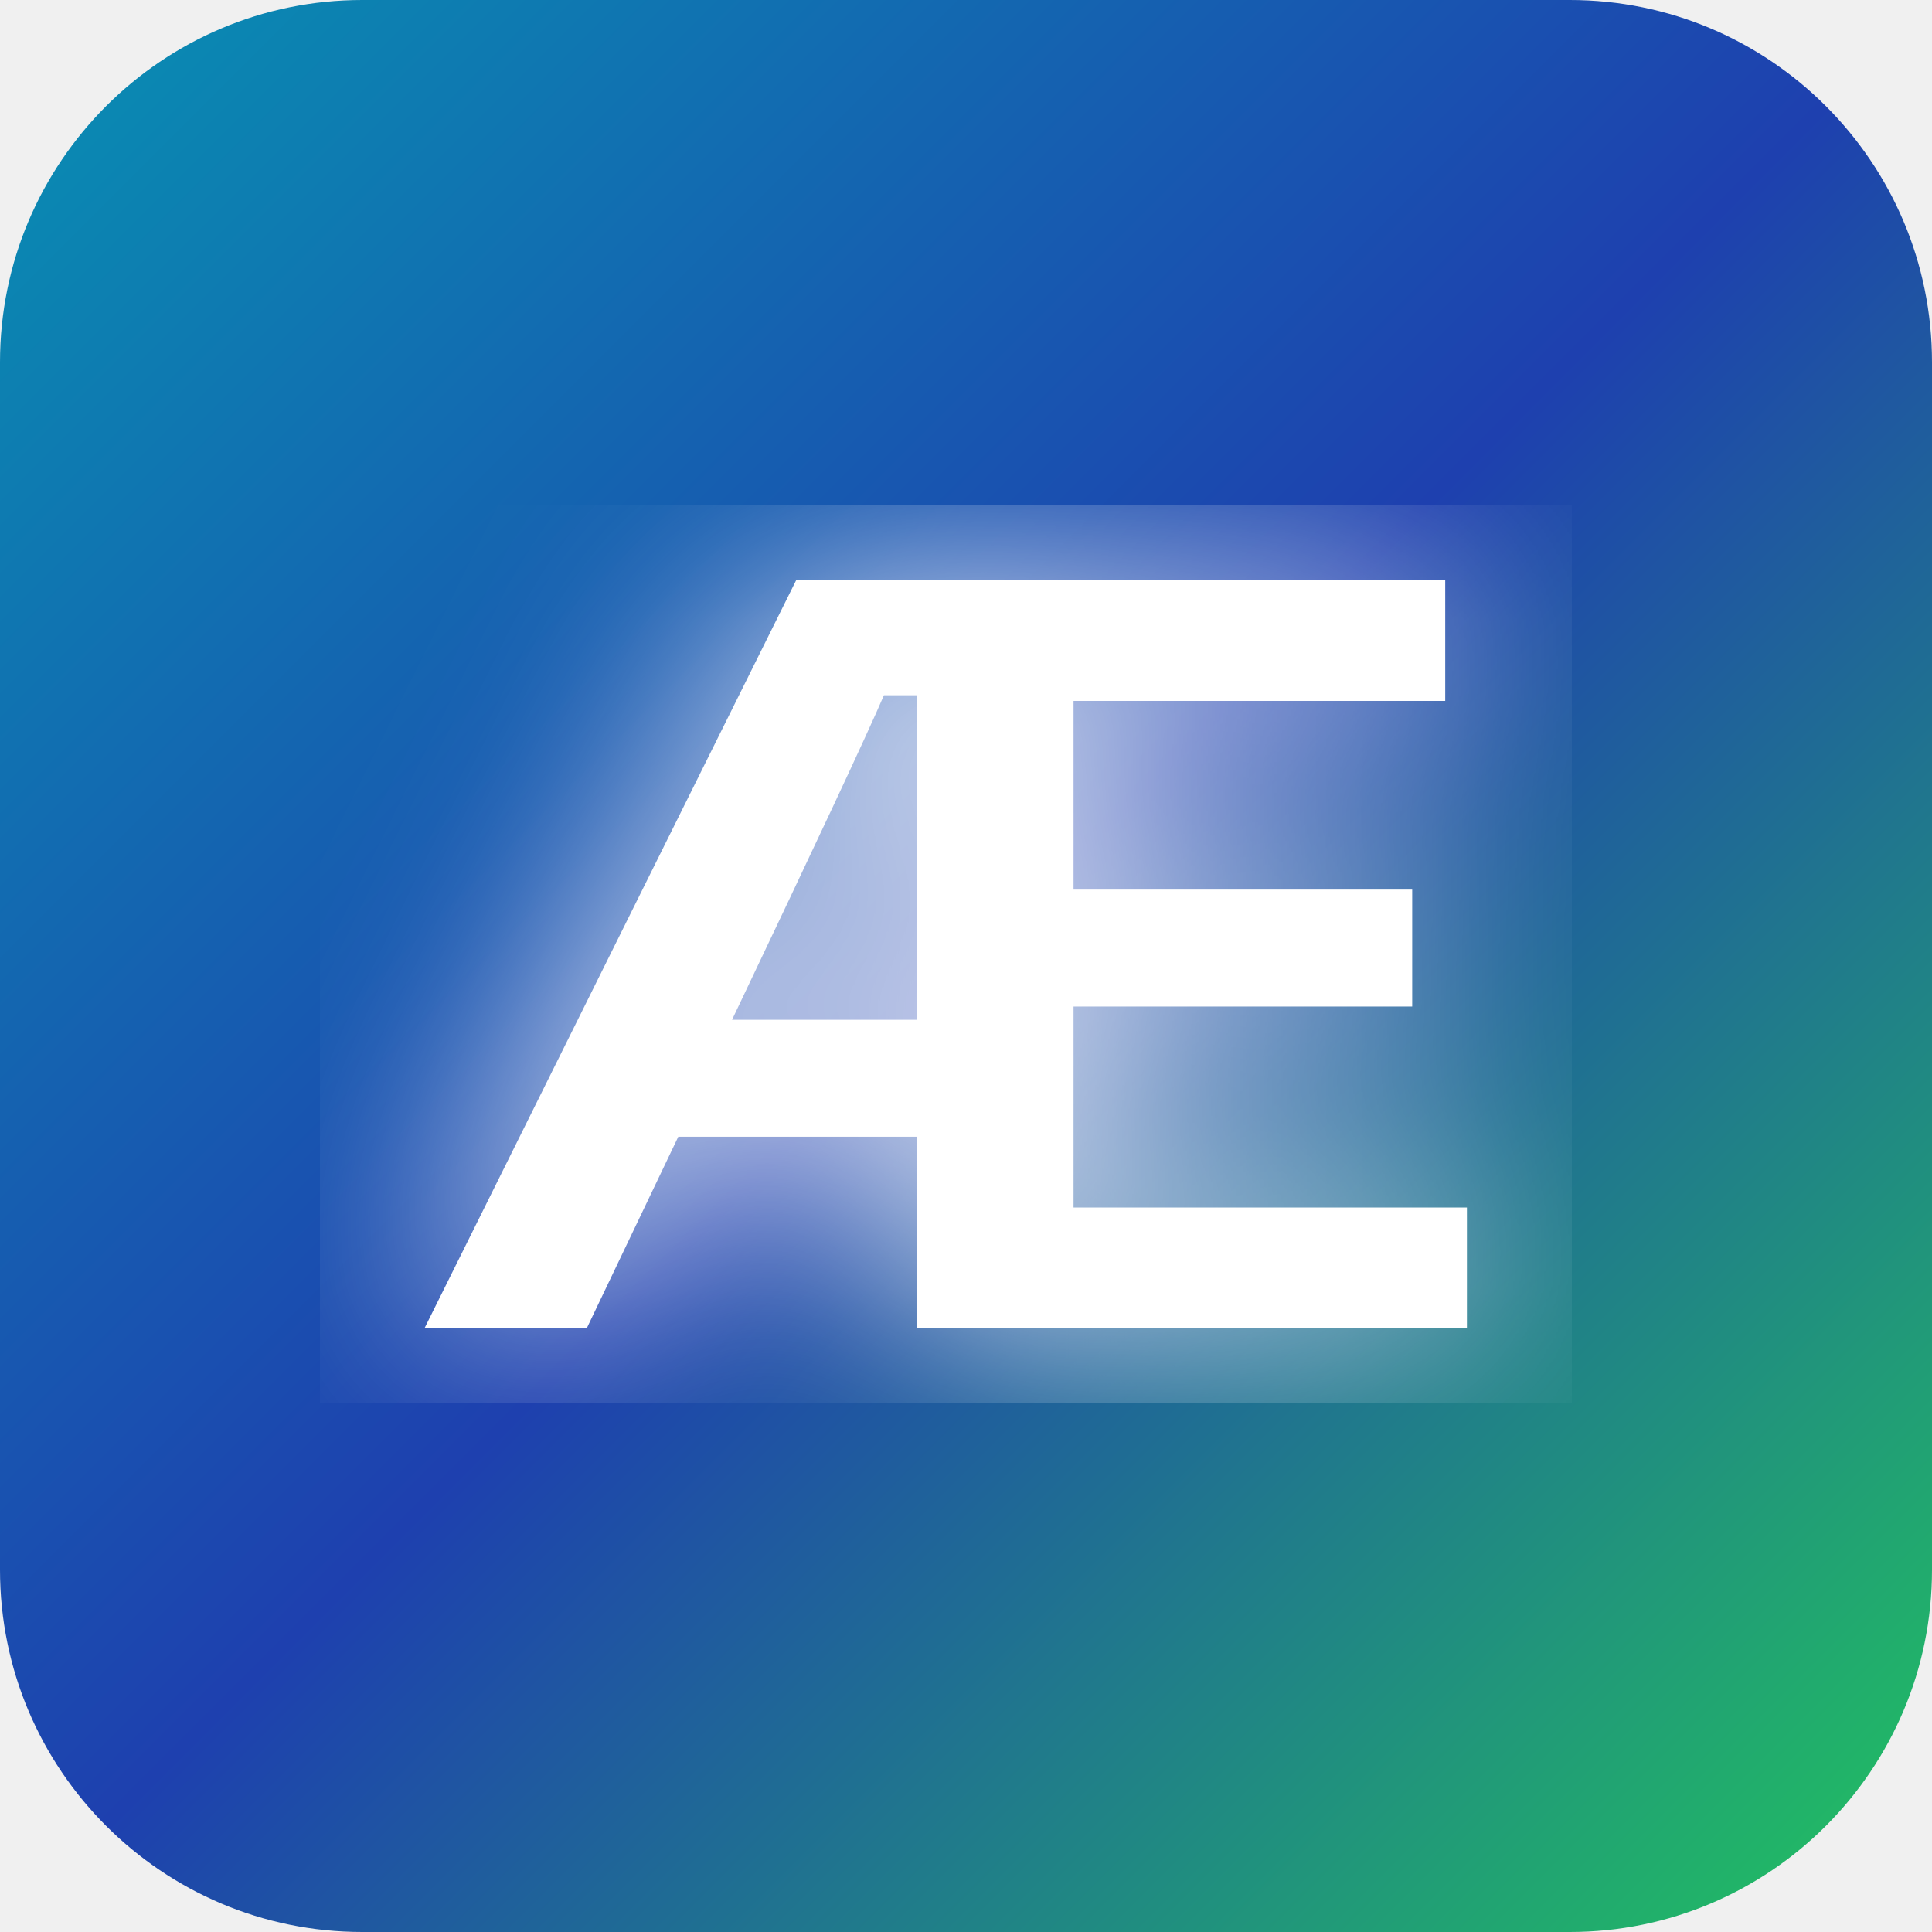
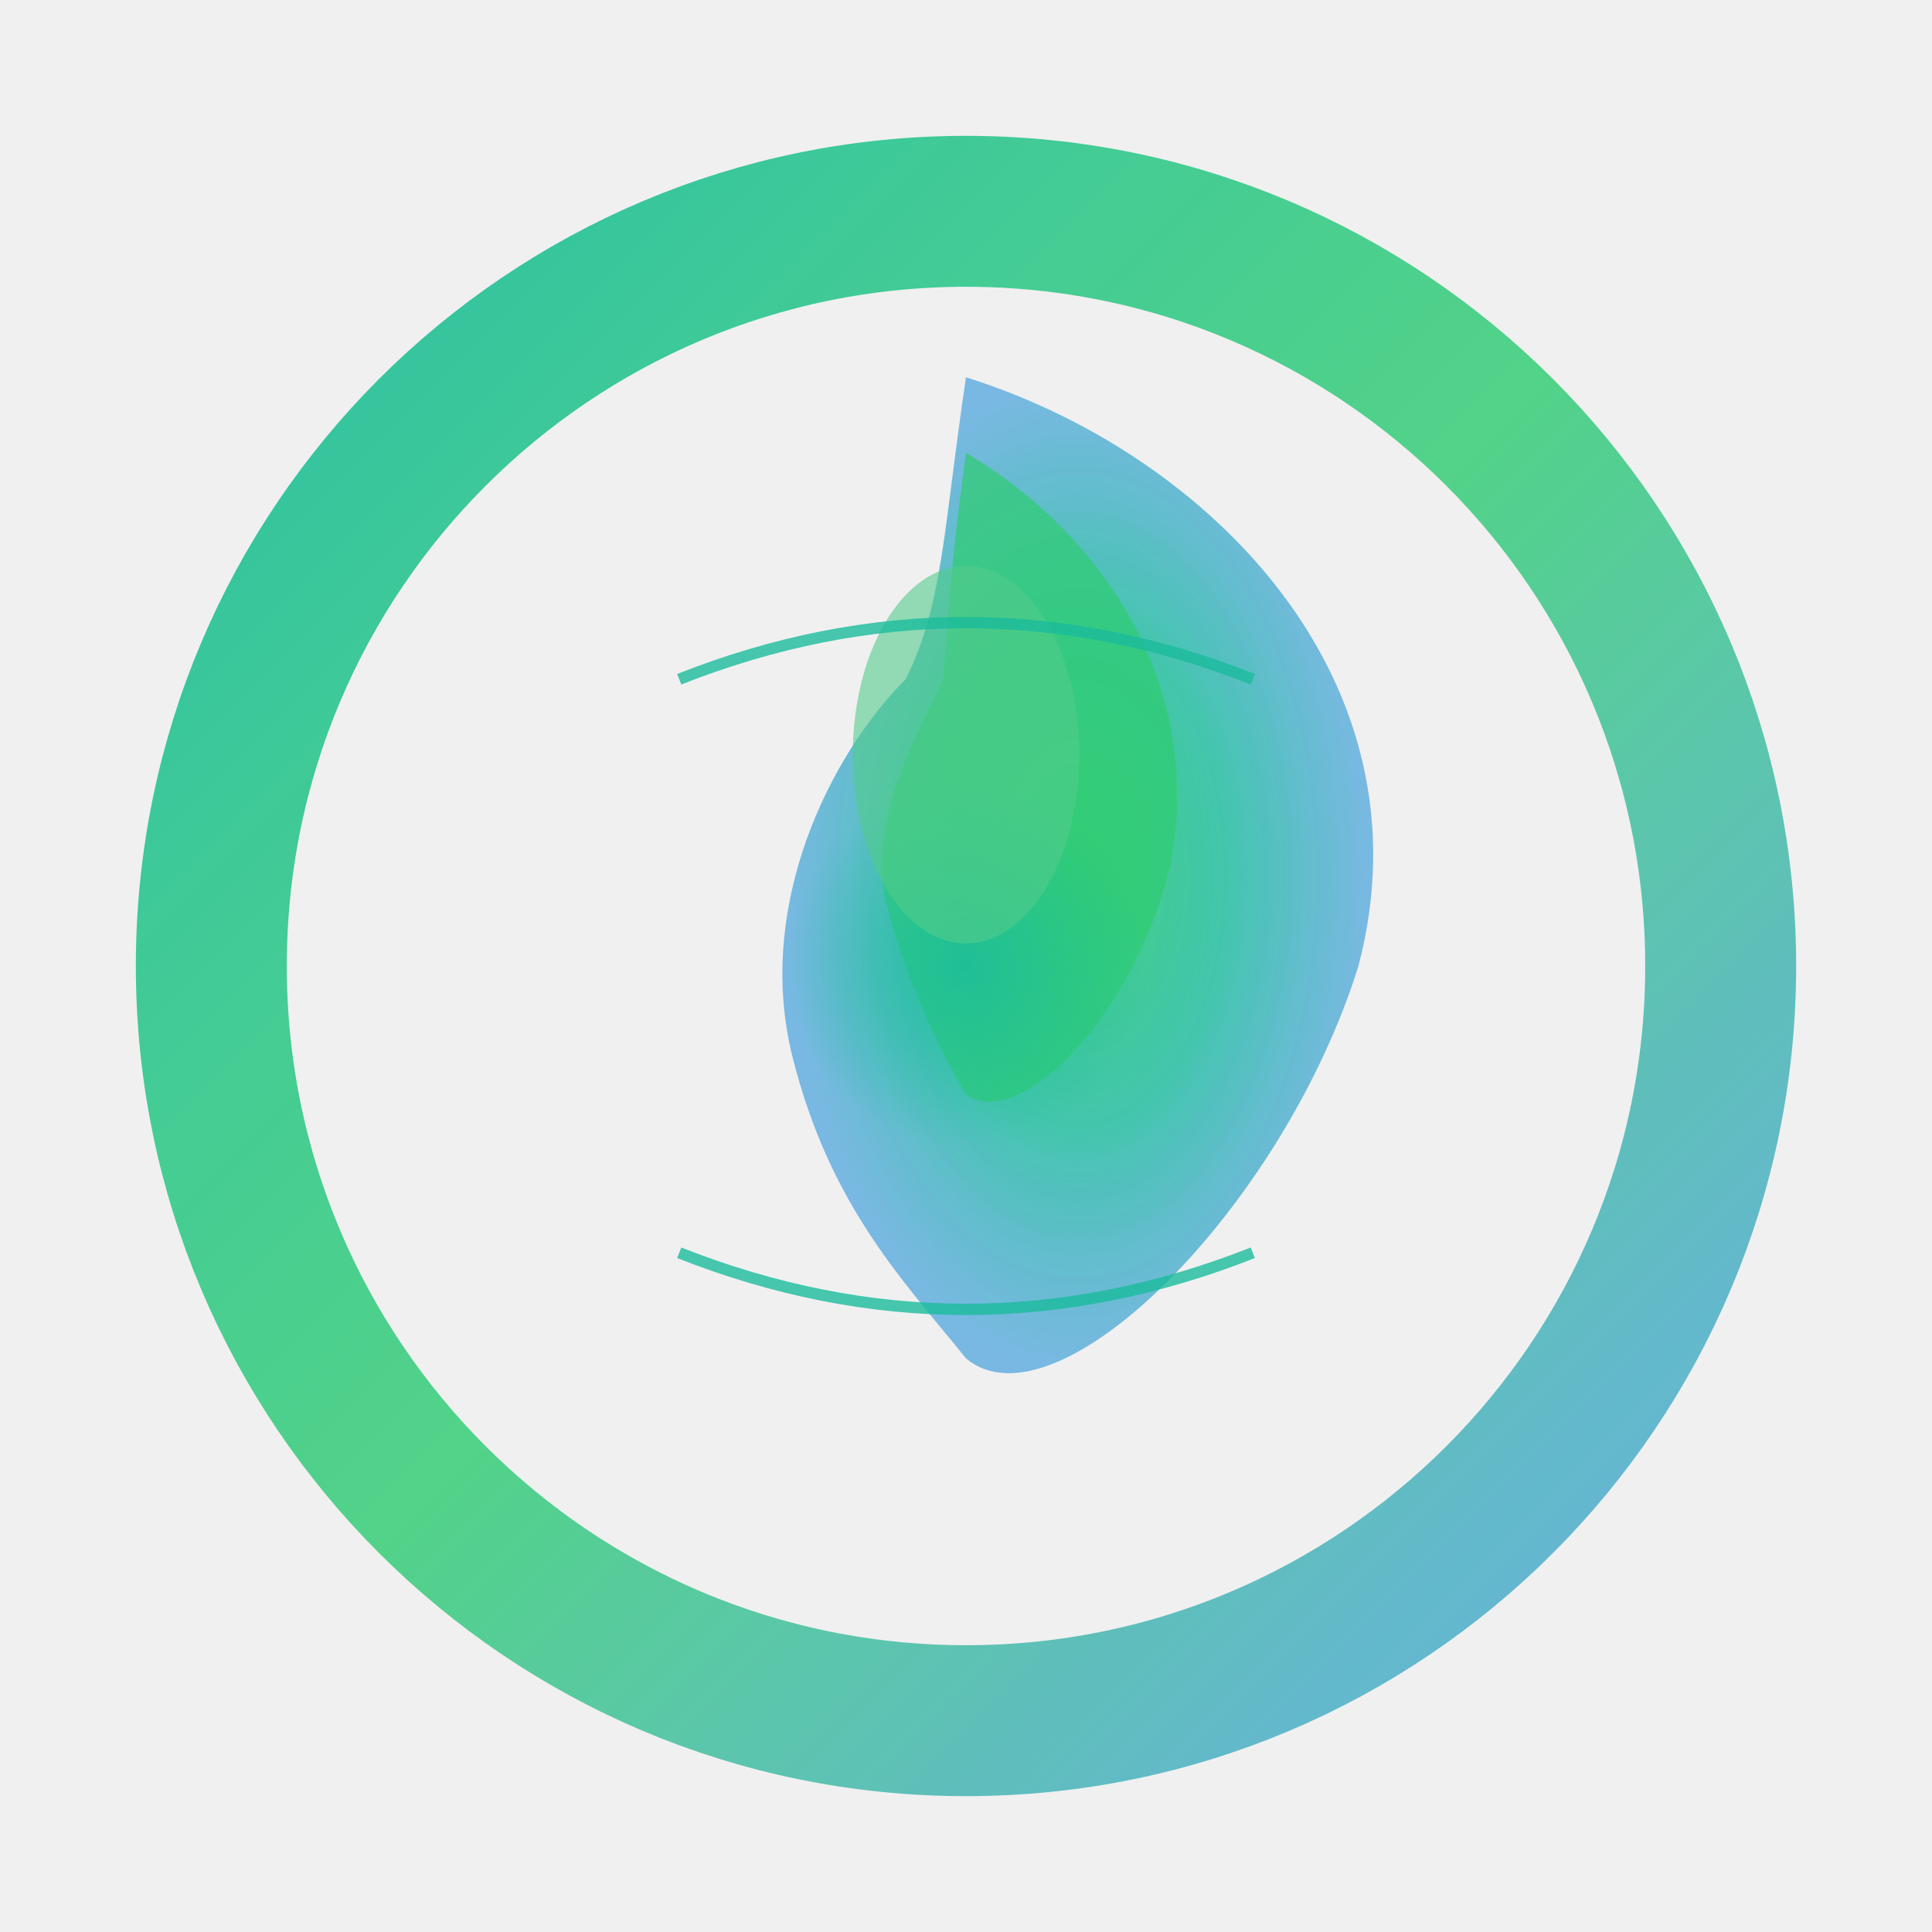
- <svg xmlns="http://www.w3.org/2000/svg" viewBox="0 0 32 32">
+ <svg xmlns="http://www.w3.org/2000/svg" viewBox="0 0 512 512">
  <defs>
-     <linearGradient id="aetherraGrad" x1="0%" y1="0%" x2="100%" y2="100%">
-       <stop offset="0%" style="stop-color:#0891b2;stop-opacity:1" />
-       <stop offset="50%" style="stop-color:#1e40af;stop-opacity:1" />
-       <stop offset="100%" style="stop-color:#22c55e;stop-opacity:1" />
+     <radialGradient id="flameGradient" cx="50%" cy="50%" r="50%">
+       <stop offset="0%" style="stop-color:#2ecc71;stop-opacity:1" />
+       <stop offset="50%" style="stop-color:#1abc9c;stop-opacity:0.9" />
+       <stop offset="100%" style="stop-color:#3498db;stop-opacity:0.7" />
+     </radialGradient>
+     <radialGradient id="centerGlow" cx="50%" cy="50%" r="30%">
+       <stop offset="0%" style="stop-color:#1abc9c;stop-opacity:0.8" />
+       <stop offset="100%" style="stop-color:#1abc9c;stop-opacity:0" />
+     </radialGradient>
+     <linearGradient id="ringGradient" x1="0%" y1="0%" x2="100%" y2="100%">
+       <stop offset="0%" style="stop-color:#1abc9c;stop-opacity:1" />
+       <stop offset="50%" style="stop-color:#2ecc71;stop-opacity:0.9" />
+       <stop offset="100%" style="stop-color:#3498db;stop-opacity:0.8" />
    </linearGradient>
-     <filter id="glow">
-       <feGaussianBlur stdDeviation="2" result="coloredBlur" />
-       <feMerge>
-         <feMergeNode in="coloredBlur" />
-         <feMergeNode in="SourceGraphic" />
-       </feMerge>
-     </filter>
  </defs>
-   <rect width="32" height="32" fill="url(#aetherraGrad)" rx="6" />
-   <text x="16" y="22" text-anchor="middle" fill="white" font-family="Arial, sans-serif" font-size="18" font-weight="bold" filter="url(#glow)">Æ</text>
+   <circle cx="256" cy="256" r="200" fill="none" stroke="url(#ringGradient)" stroke-width="40" opacity="0.9" />
+   <path d="M 256,100             C 320,120 380,180 360,256            C 340,320 280,380 256,360            C 240,340 220,320 210,280            C 200,240 220,200 240,180            C 250,160 250,140 256,100 Z" fill="url(#flameGradient)" opacity="0.9" />
+   <path d="M 256,120            C 290,140 320,180 310,230            C 300,270 270,300 256,290            C 250,280 240,260 235,240            C 230,220 240,200 250,180            C 252,150 254,135 256,120 Z" fill="#2ecc71" opacity="0.7" />
+   <circle cx="256" cy="256" r="80" fill="url(#centerGlow)" />
+   <ellipse cx="256" cy="200" rx="30" ry="50" fill="#52cc8a" opacity="0.6" />
+   <path d="M 180,180 Q 256,150 332,180" stroke="#1abc9c" stroke-width="3" fill="none" opacity="0.8" />
+   <path d="M 180,332 Q 256,362 332,332" stroke="#1abc9c" stroke-width="3" fill="none" opacity="0.8" />
</svg>
